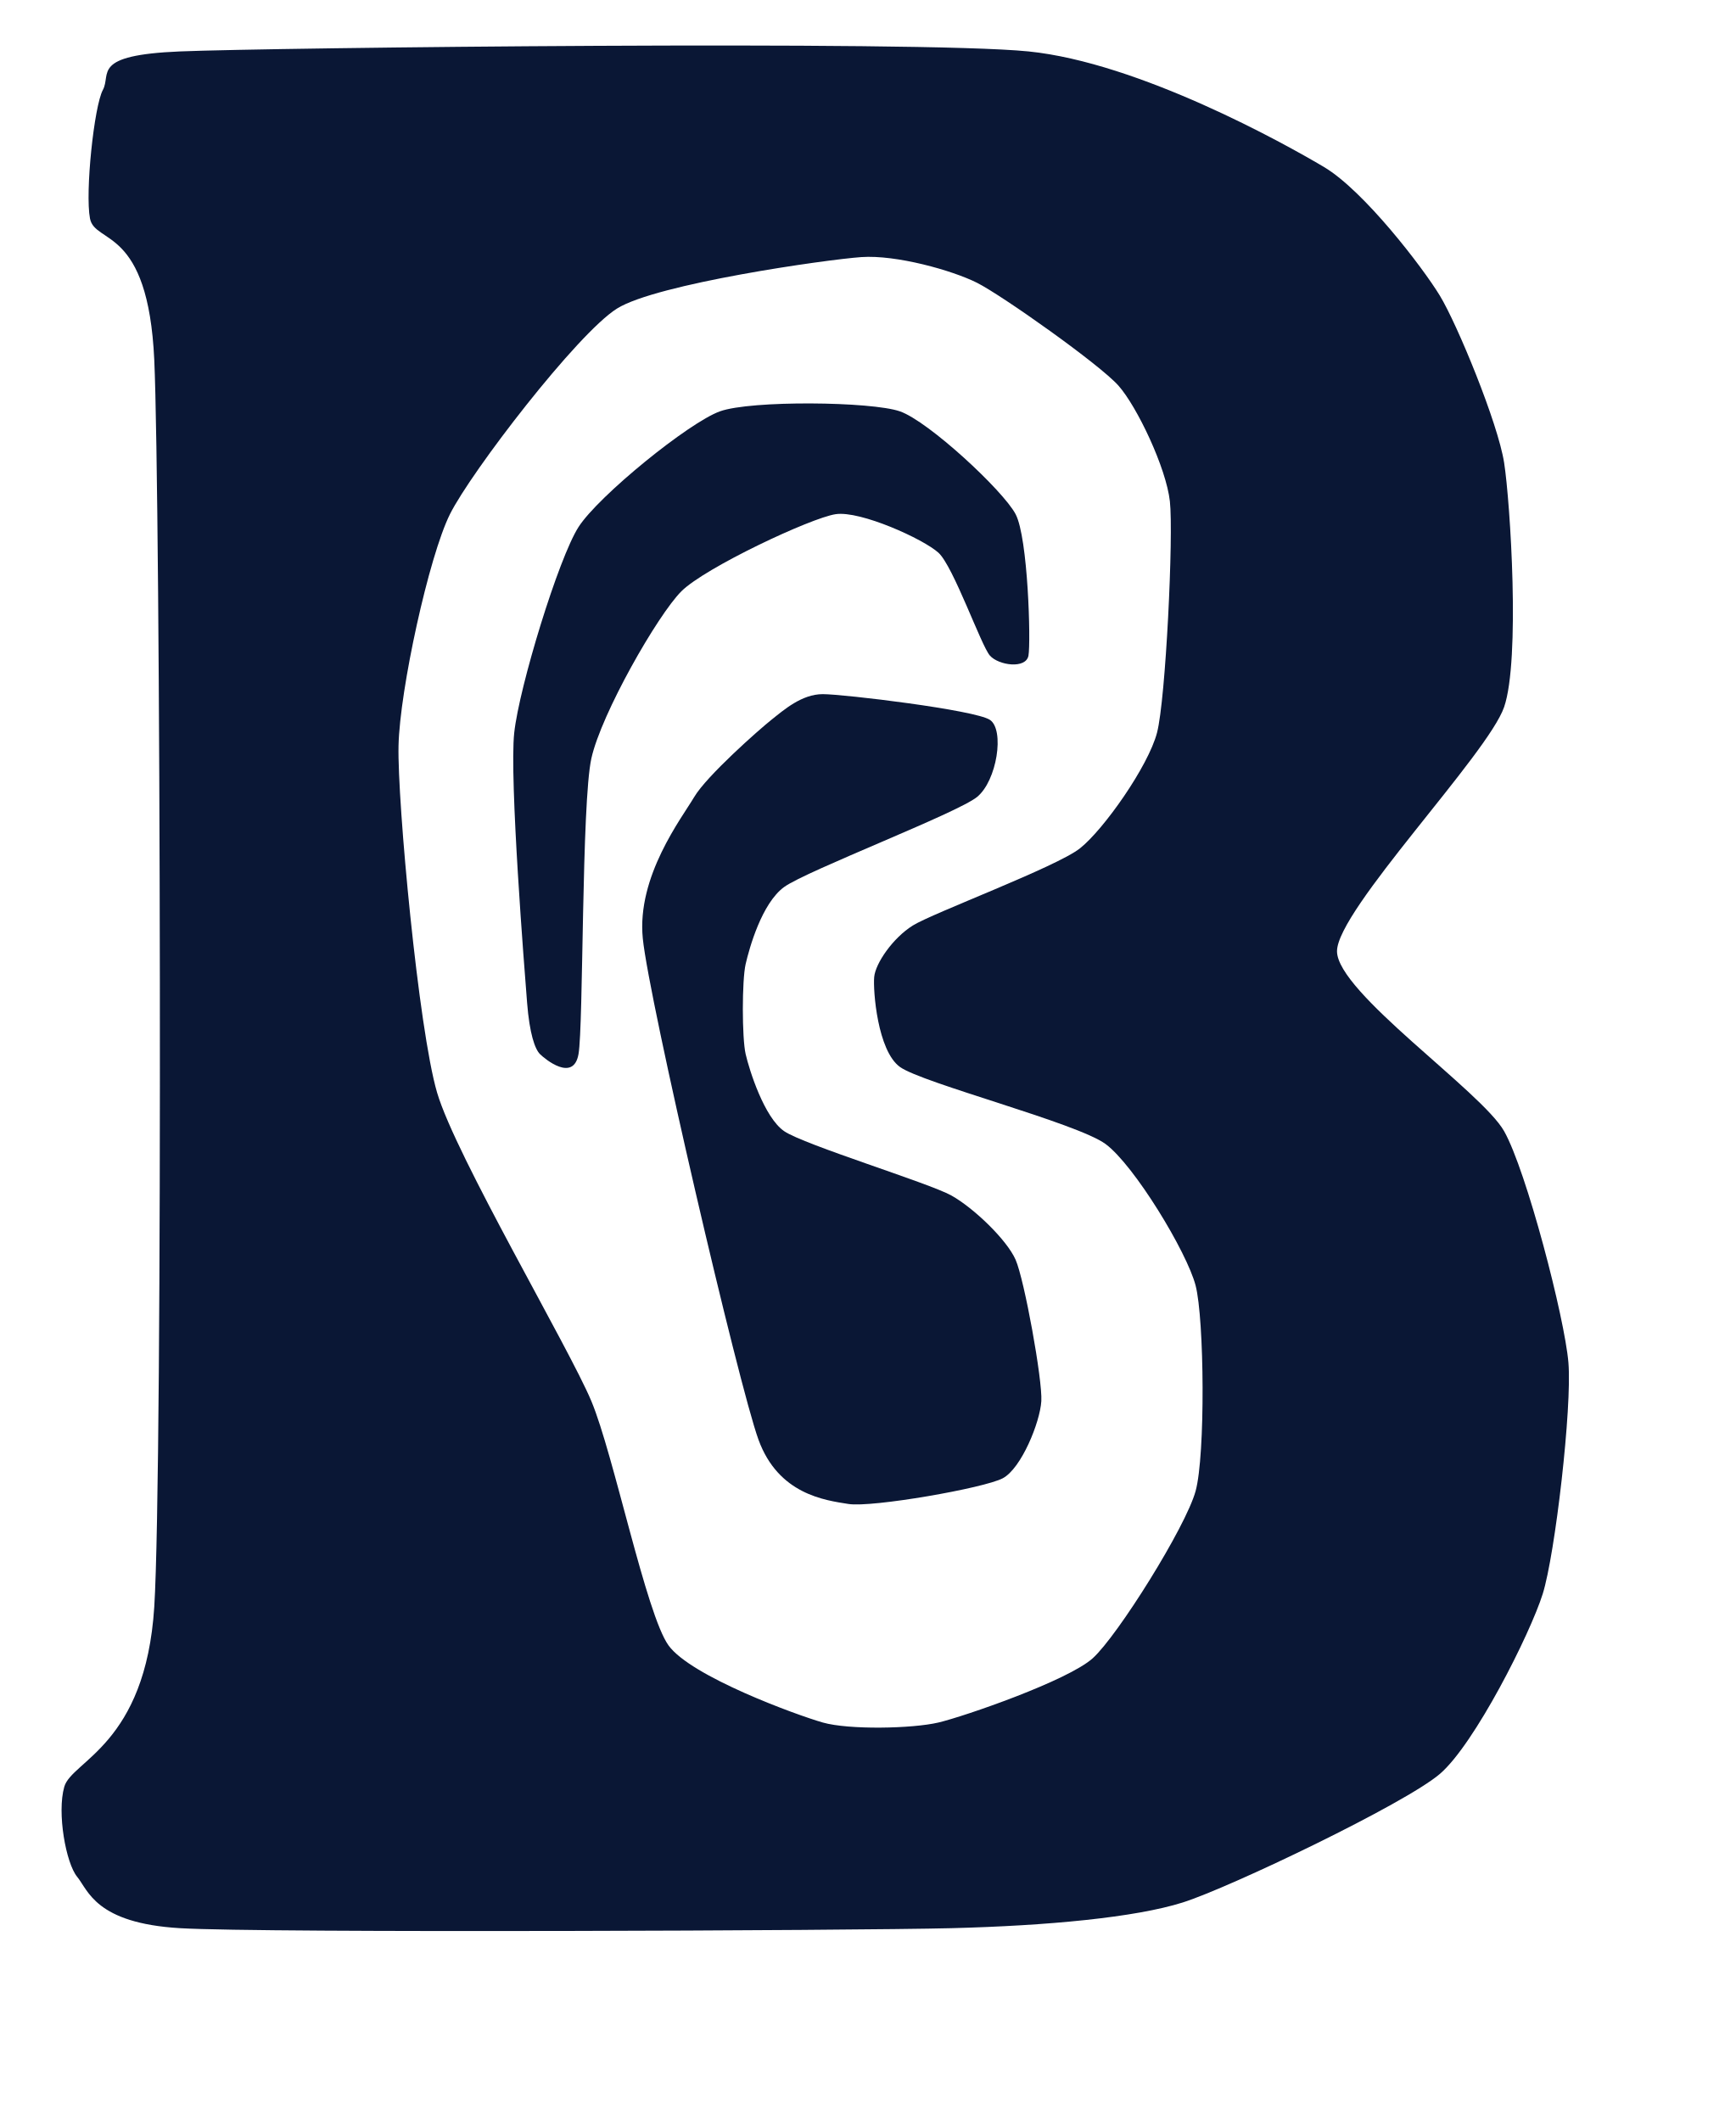
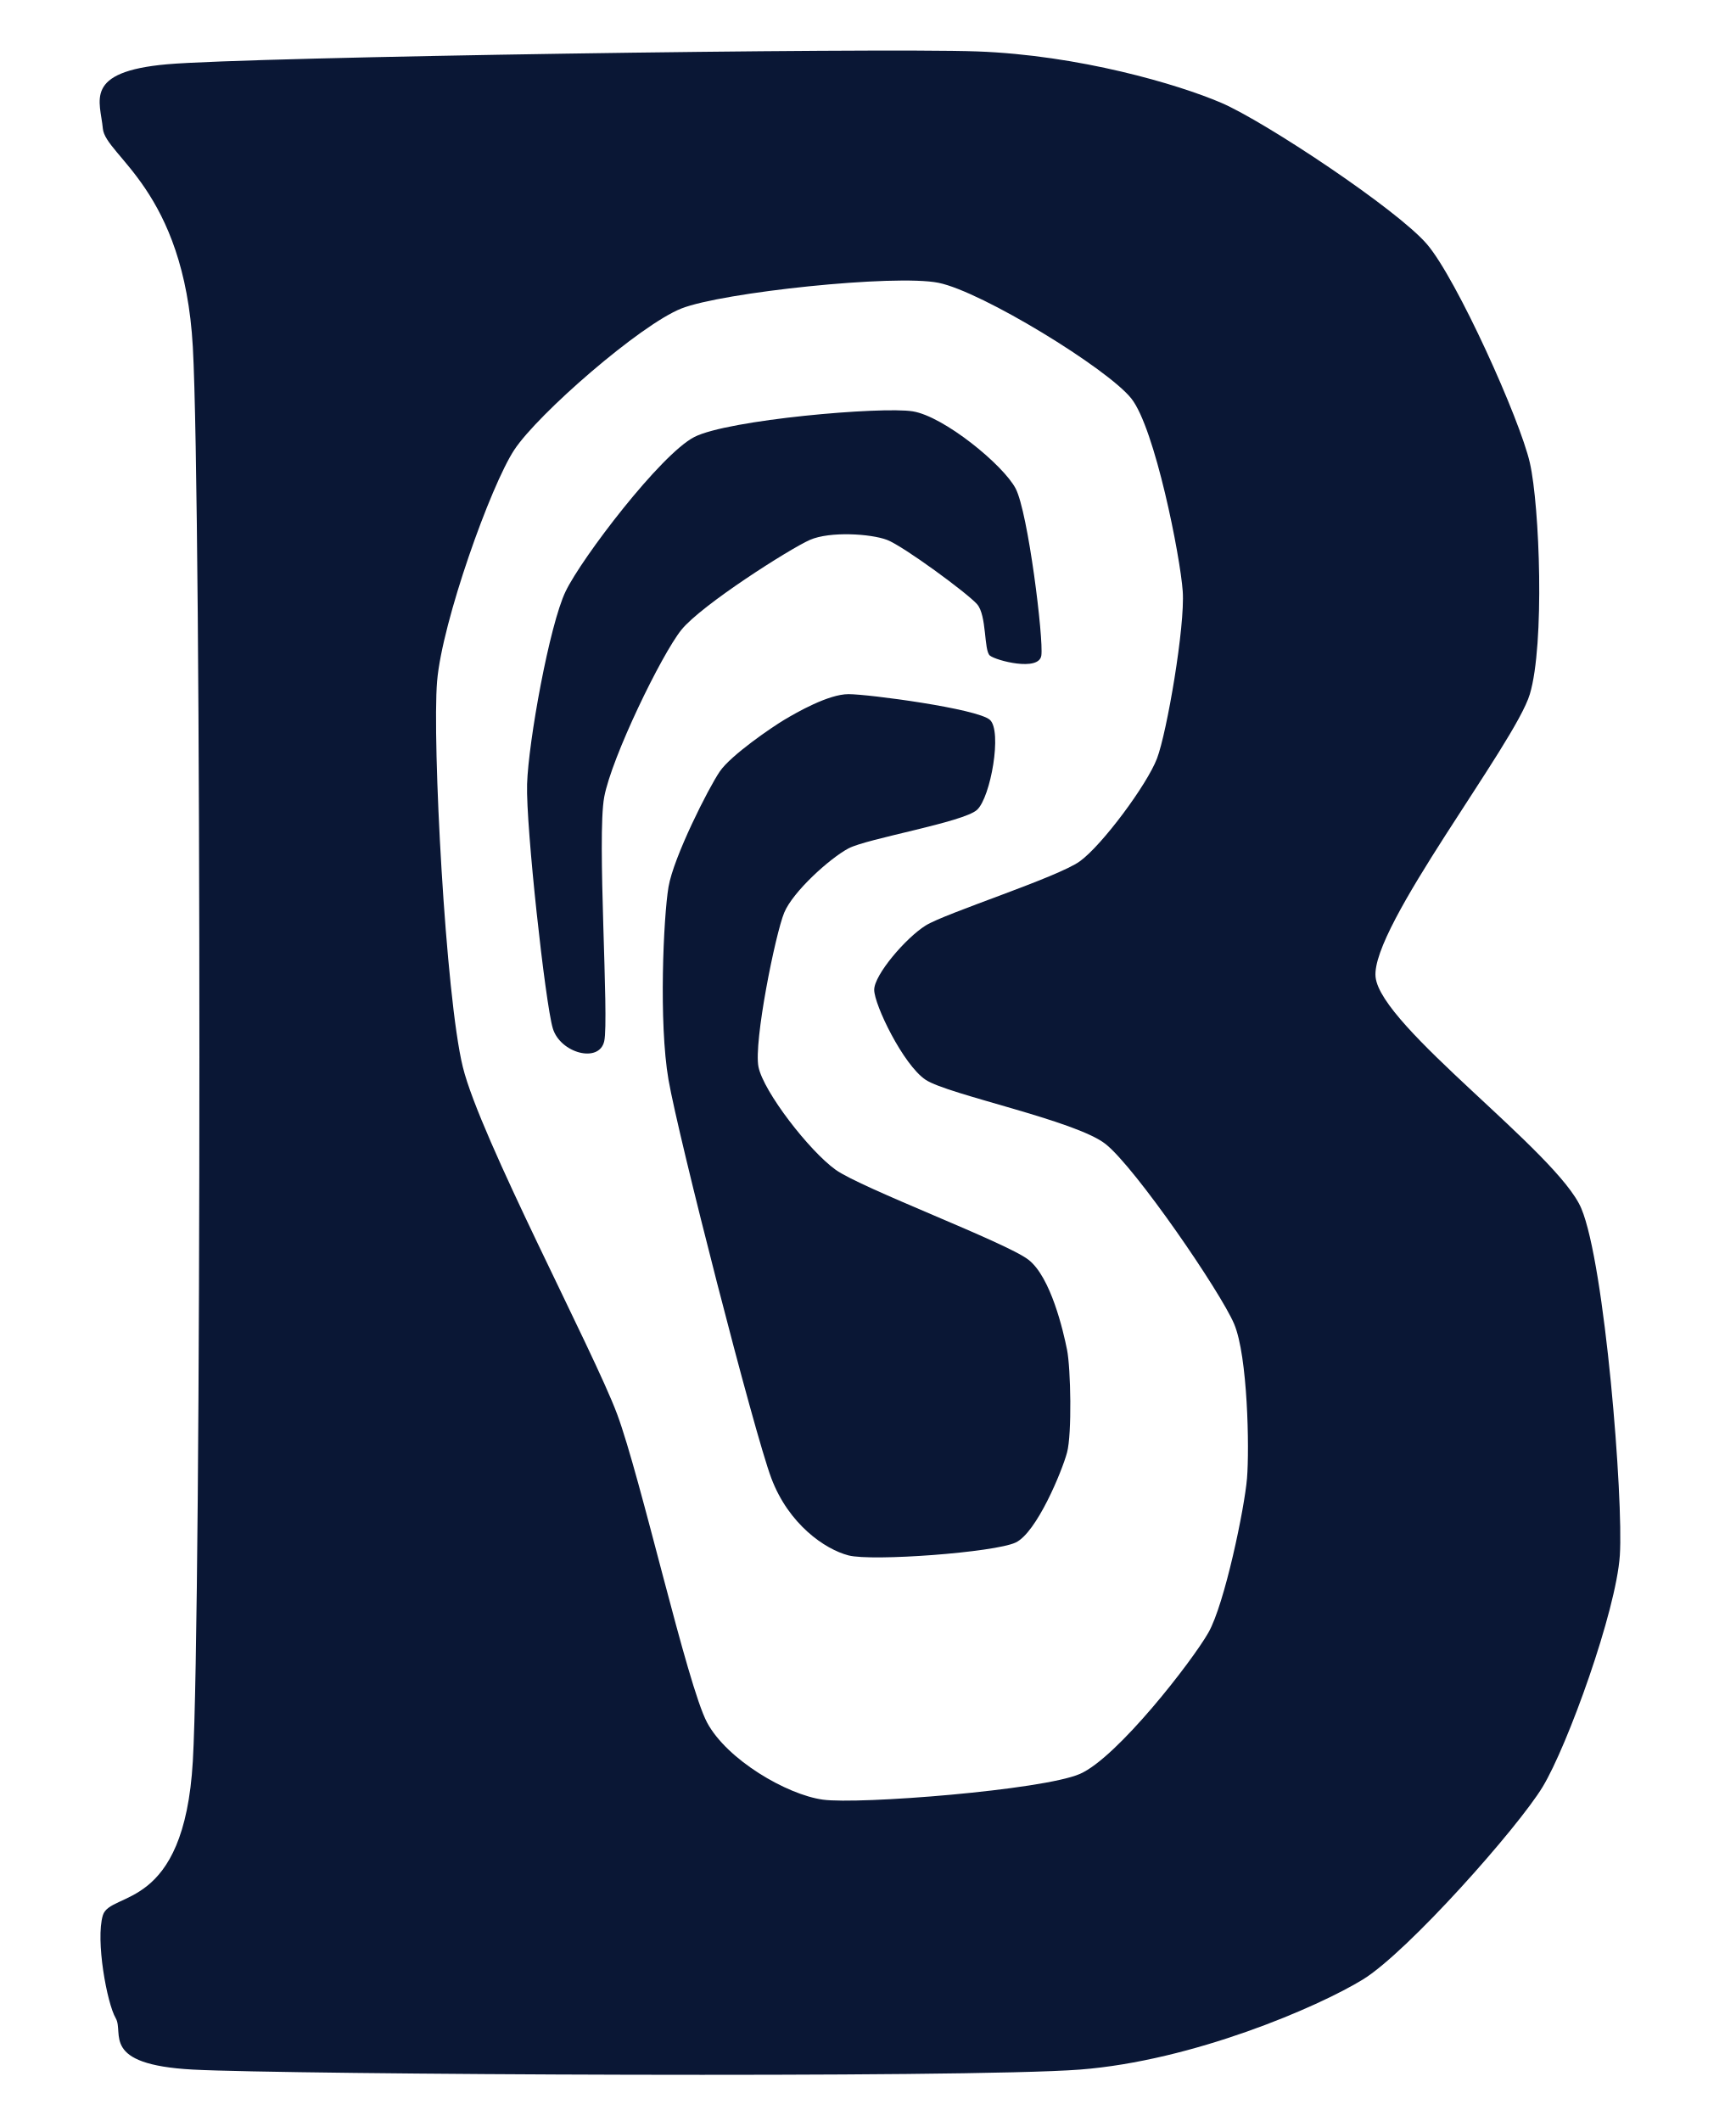
<svg xmlns="http://www.w3.org/2000/svg" viewBox="0 0 135 165" role="img" aria-labelledby="title">
  <defs>
    <linearGradient id="navy" x1="0" y1="0" x2="1" y2="1">
      <stop offset="0" stop-color="#13203F" />
      <stop offset="1" stop-color="#061128" />
    </linearGradient>
    <linearGradient id="cream" x1="0" y1="0" x2="1" y2="1">
      <stop offset="0" stop-color="#FFFBEA" />
      <stop offset="1" stop-color="#F6EBCF" />
    </linearGradient>
    <linearGradient id="orange" x1="0" y1="0" x2="1" y2="1">
      <stop offset="0" stop-color="#F65B20" />
      <stop offset="1" stop-color="#DD3914" />
    </linearGradient>
    <linearGradient id="yellow" x1="0" y1="0" x2="1" y2="1">
      <stop offset="0" stop-color="#FFD25C" />
      <stop offset="1" stop-color="#F3A30E" />
    </linearGradient>
    <linearGradient id="red" x1="0" y1="0" x2="1" y2="1">
      <stop offset="0" stop-color="#AA1823" />
      <stop offset="1" stop-color="#780B14" />
    </linearGradient>
  </defs>
-   <path d="M5 139 C5.58 136.97 11.32 135.73 12 125 C12.68 114.27 12.48 38.44 12 28 C11.52 17.56 7.39 19.03 7 17 C6.61 14.97 7.32 8.26 8 7 C8.68 5.74 7.04 4.29 14 4 C20.96 3.71 71.4 3.13 80 4 C88.6 4.87 99.91 11.16 103 13 C106.09 14.84 110.65 20.78 112 23 C113.35 25.22 116.52 32.91 117 36 C117.48 39.09 118.26 51.33 117 55 C115.74 58.67 104 70.81 104 74 C104 77.19 115.26 84.91 117 88 C118.74 91.09 121.71 102.52 122 106 C122.29 109.48 120.97 120.91 120 124 C119.03 127.09 114.71 135.68 112 138 C109.29 140.32 95.67 146.84 92 148 C88.33 149.16 81.54 149.81 74 150 C66.46 150.19 20.57 150.39 14 150 C7.43 149.61 6.87 147.06 6 146 C5.13 144.94 4.42 141.03 5 139 Z M31 58 C31.1 53.65 33.36 43.29 35 40 C36.64 36.71 44.91 25.93 48 24 C51.09 22.07 64.29 20.19 67 20 C69.71 19.81 74.07 21.03 76 22 C77.93 22.97 85.55 28.36 87 30 C88.45 31.64 90.71 36.39 91 39 C91.29 41.61 90.68 54.39 90 57 C89.32 59.61 85.84 64.55 84 66 C82.16 67.45 72.55 71.03 71 72 C69.45 72.97 68.1 74.94 68 76 C67.9 77.06 68.26 81.74 70 83 C71.74 84.26 83.78 87.36 86 89 C88.22 90.64 92.32 97.39 93 100 C93.68 102.61 93.77 113.2 93 116 C92.23 118.8 86.93 127.26 85 129 C83.07 130.74 75.03 133.52 73 134 C70.97 134.48 66.03 134.58 64 134 C61.97 133.42 53.74 130.42 52 128 C50.26 125.58 47.74 113.16 46 109 C44.26 104.84 35.45 89.93 34 85 C32.55 80.07 30.9 62.35 31 58 Z" fill="#0A1735" fill-rule="evenodd" />
-   <path d="M40 57 C40.39 53.42 43.45 43.42 45 41 C46.55 38.58 53.58 32.87 56 32 C58.42 31.13 67.78 31.23 70 32 C72.22 32.77 78.03 38.16 79 40 C79.97 41.84 80.19 49.94 80 51 C79.81 52.06 77.68 51.77 77 51 C76.32 50.23 74.16 44.06 73 43 C71.84 41.94 66.93 39.71 65 40 C63.07 40.29 54.84 44.16 53 46 C51.16 47.84 46.77 55.52 46 59 C45.23 62.48 45.39 79.78 45 82 C44.61 84.22 42.39 82.39 42 82 C41.61 81.61 41.19 80.42 41 78 C40.81 75.58 39.61 60.58 40 57 Z M50 73 C49.52 68.17 53.03 63.64 54 62 C54.97 60.36 59.03 56.77 60 56 C60.97 55.23 62.36 54 64 54 C65.64 54 75.84 55.23 77 56 C78.16 56.77 77.55 60.74 76 62 C74.45 63.26 62.74 67.74 61 69 C59.26 70.26 58.29 73.74 58 75 C57.71 76.26 57.71 80.74 58 82 C58.29 83.26 59.45 86.94 61 88 C62.55 89.06 72.26 92.03 74 93 C75.74 93.97 78.32 96.45 79 98 C79.68 99.55 81.1 107.36 81 109 C80.9 110.64 79.45 114.23 78 115 C76.55 115.77 67.84 117.29 66 117 C64.16 116.71 60.55 116.25 59 112 C57.45 107.75 50.48 77.83 50 73 Z" fill="#0A1735" fill-rule="evenodd" />
+   <path d="M8 10 C7.81 7.87 6.43 5.58 13 5 C19.57 4.42 68.07 3.71 76 4 C83.93 4.29 91.62 6.55 95 8 C98.38 9.45 108.68 16.29 111 19 C113.32 21.71 118.23 32.62 119 36 C119.77 39.38 120.16 50.13 119 54 C117.84 57.87 106.61 72.13 107 76 C107.39 79.87 121.16 89.65 123 94 C124.84 98.35 126.29 116.65 126 121 C125.71 125.35 121.93 135.81 120 139 C118.07 142.19 109.48 151.87 106 154 C102.52 156.13 92.8 160.32 84 161 C75.2 161.68 22.25 161.39 15 161 C7.75 160.61 9.68 158.16 9 157 C8.32 155.84 7.42 150.93 8 149 C8.58 147.07 14.32 148.79 15 137 C15.68 125.21 15.68 39.28 15 27 C14.32 14.72 8.19 12.13 8 10 Z M34 53 C34.39 48.36 38.16 37.8 40 35 C41.84 32.2 49.81 25.26 53 24 C56.19 22.74 69.62 21.32 73 22 C76.38 22.68 86.16 28.68 88 31 C89.84 33.32 91.81 43.29 92 46 C92.19 48.71 90.77 56.97 90 59 C89.23 61.03 85.74 65.74 84 67 C82.26 68.26 73.55 71.03 72 72 C70.45 72.97 68 75.84 68 77 C68 78.16 70.26 82.84 72 84 C73.74 85.16 83.68 87.16 86 89 C88.32 90.84 94.94 100.49 96 103 C97.06 105.51 97.19 112.68 97 115 C96.81 117.32 95.26 124.78 94 127 C92.74 129.22 86.9 136.74 84 138 C81.1 139.26 66.8 140.39 64 140 C61.2 139.61 56.55 136.9 55 134 C53.45 131.1 49.84 114.93 48 110 C46.16 105.07 37.35 88.51 36 83 C34.65 77.49 33.61 57.64 34 53 Z" fill="#0A1735" fill-rule="evenodd" />
+   <path d="M41 61 C41.1 57.71 42.74 48.61 44 46 C45.26 43.39 51.39 35.35 54 34 C56.61 32.65 68.58 31.61 71 32 C73.42 32.39 78.03 36.16 79 38 C79.97 39.84 81.19 49.74 81 51 C80.81 52.26 77.48 51.39 77 51 C76.52 50.61 76.77 47.87 76 47 C75.23 46.13 70.26 42.48 69 42 C67.74 41.52 64.55 41.32 63 42 C61.45 42.68 54.55 47.07 53 49 C51.45 50.93 47.58 58.91 47 62 C46.42 65.09 47.39 79.26 47 81 C46.61 82.74 43.58 81.93 43 80 C42.42 78.07 40.9 64.29 41 61 Z M52 69 C52.39 66.68 55.13 61.26 56 60 C56.87 58.74 60.03 56.58 61 56 C61.97 55.42 64.45 54 66 54 C67.55 54 76.03 55.13 77 56 C77.97 56.87 77.06 62.03 76 63 C74.94 63.97 67.45 65.23 66 66 C64.55 66.77 61.68 69.36 61 71 C60.32 72.64 58.61 81.07 59 83 C59.39 84.93 62.97 89.55 65 91 C67.03 92.45 78.26 96.65 80 98 C81.74 99.35 82.71 103.55 83 105 C83.29 106.45 83.39 111.55 83 113 C82.61 114.45 80.64 119.23 79 120 C77.36 120.77 67.84 121.48 66 121 C64.16 120.52 61.35 118.58 60 115 C58.65 111.42 52.77 88.45 52 84 C51.23 79.55 51.61 71.32 52 69 Z" fill="#0A1735" fill-rule="evenodd" />
</svg>
